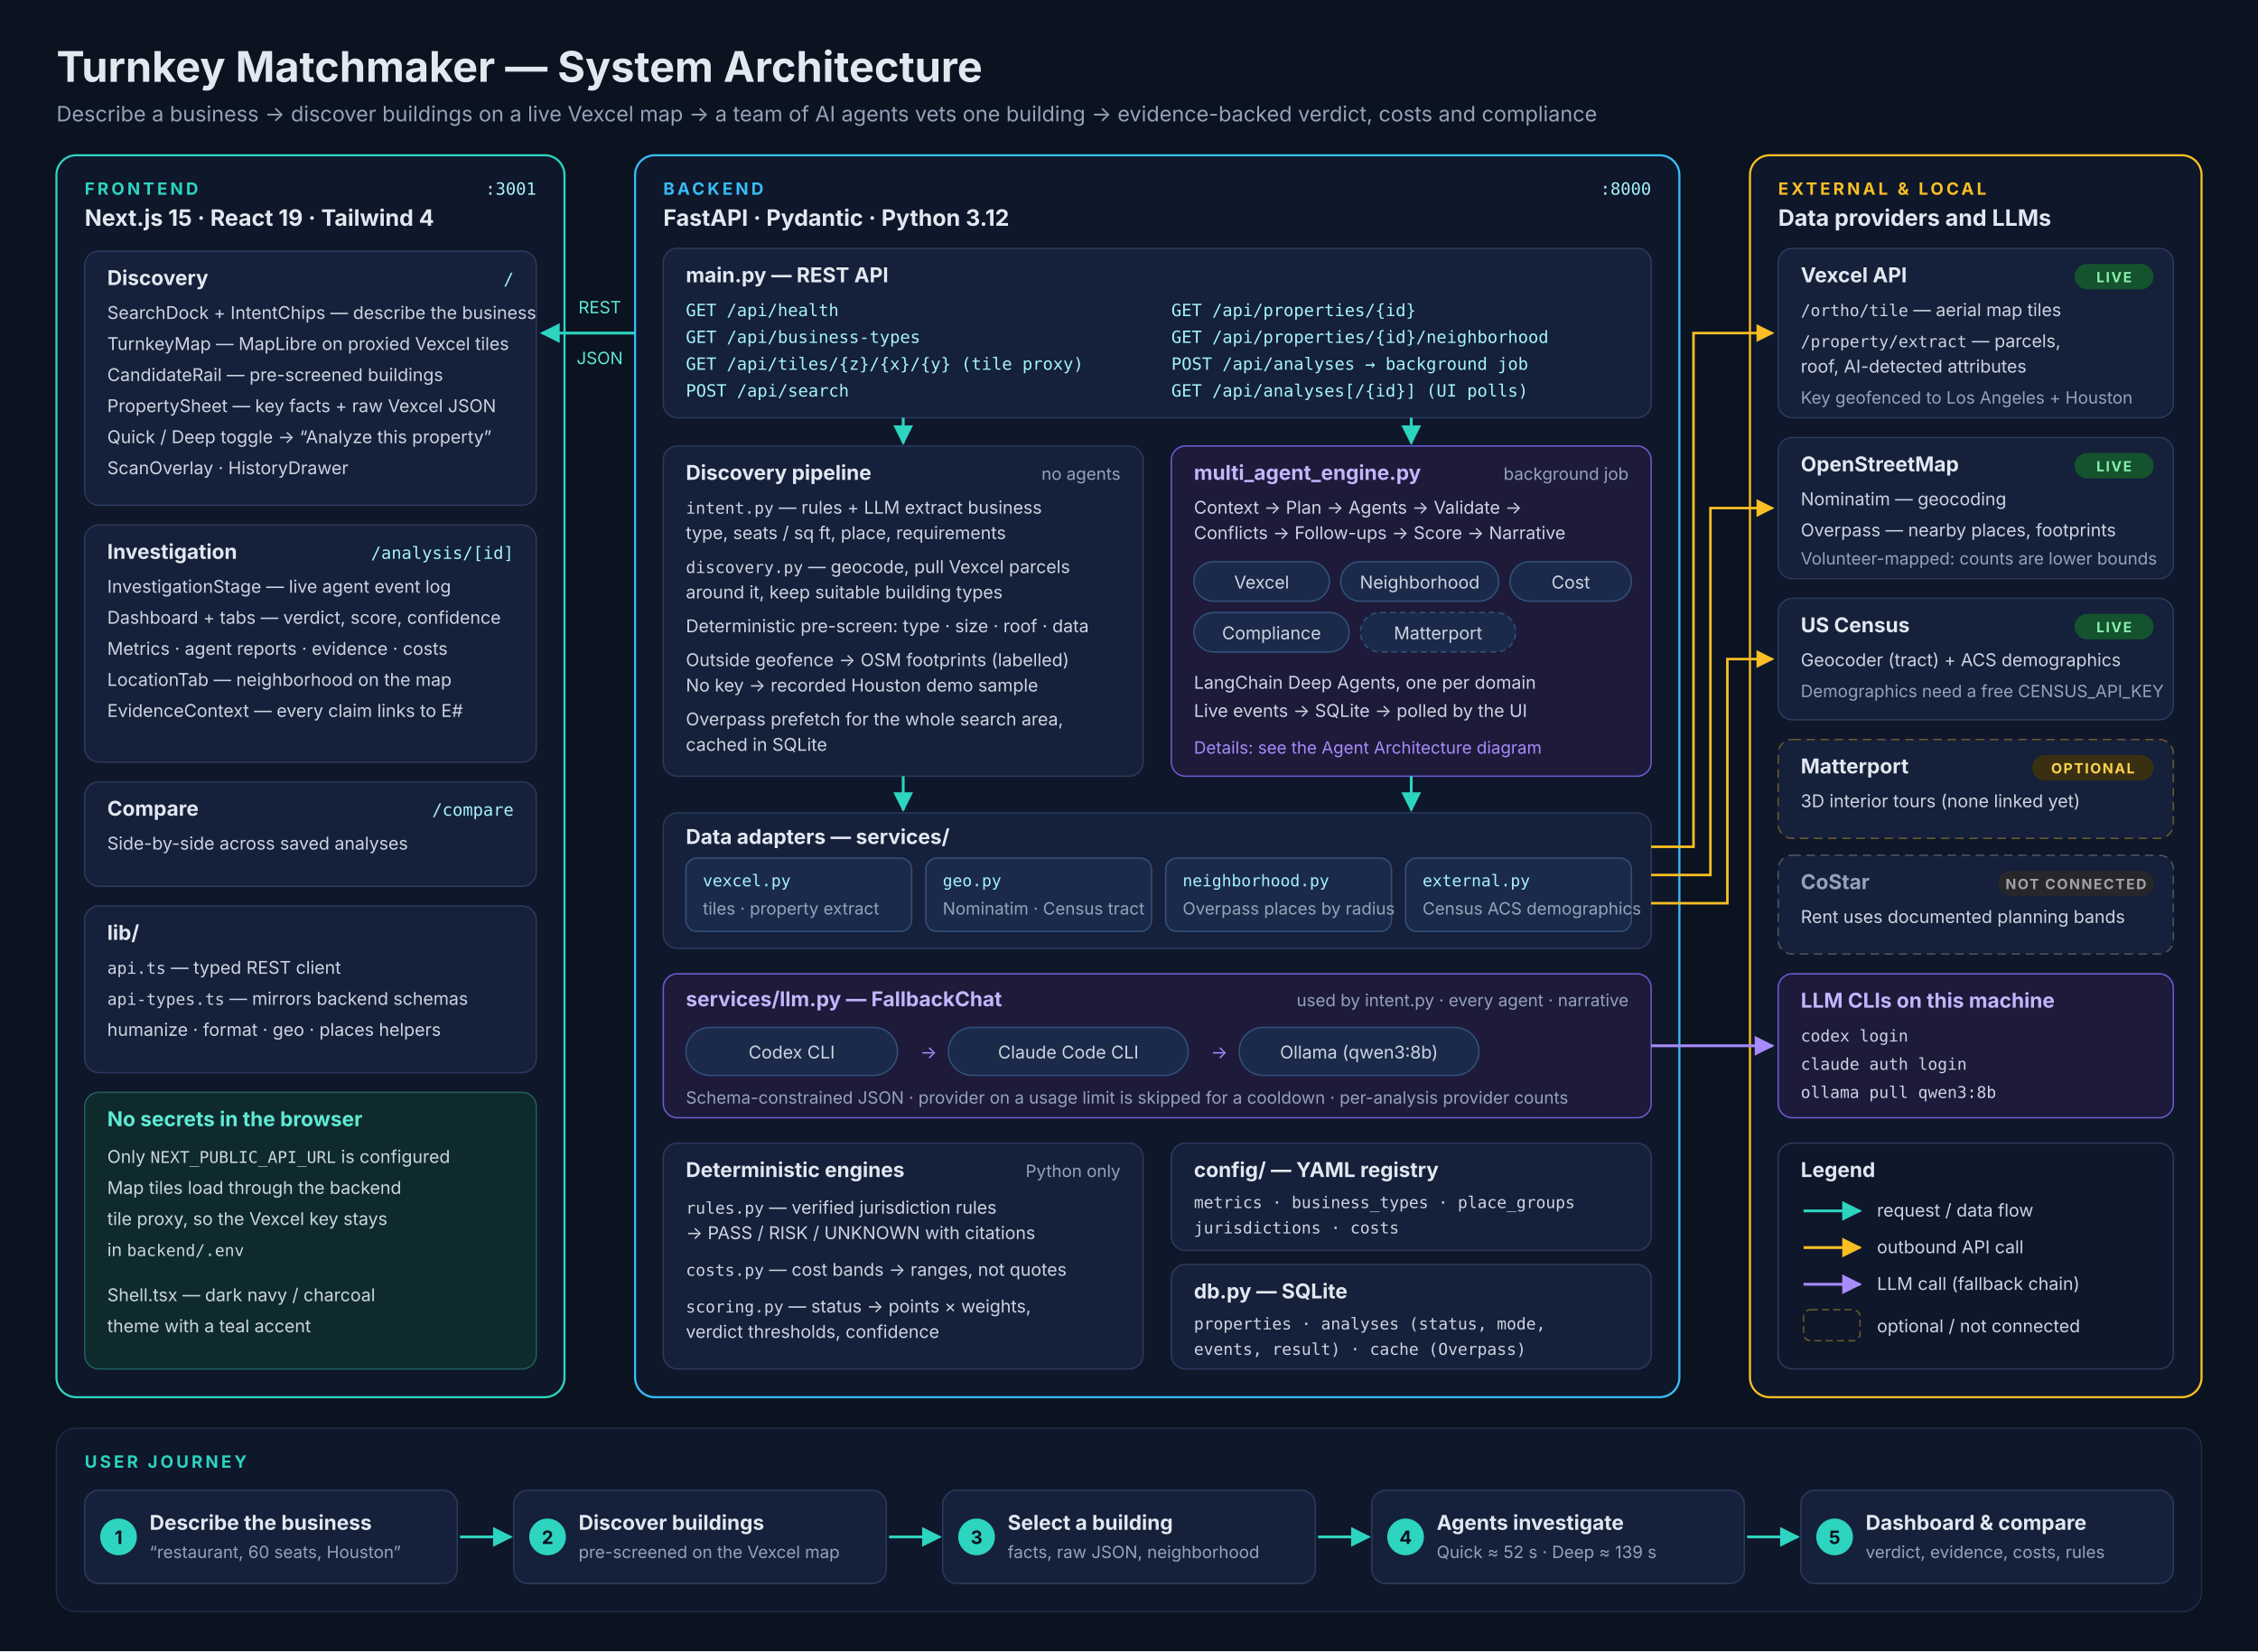
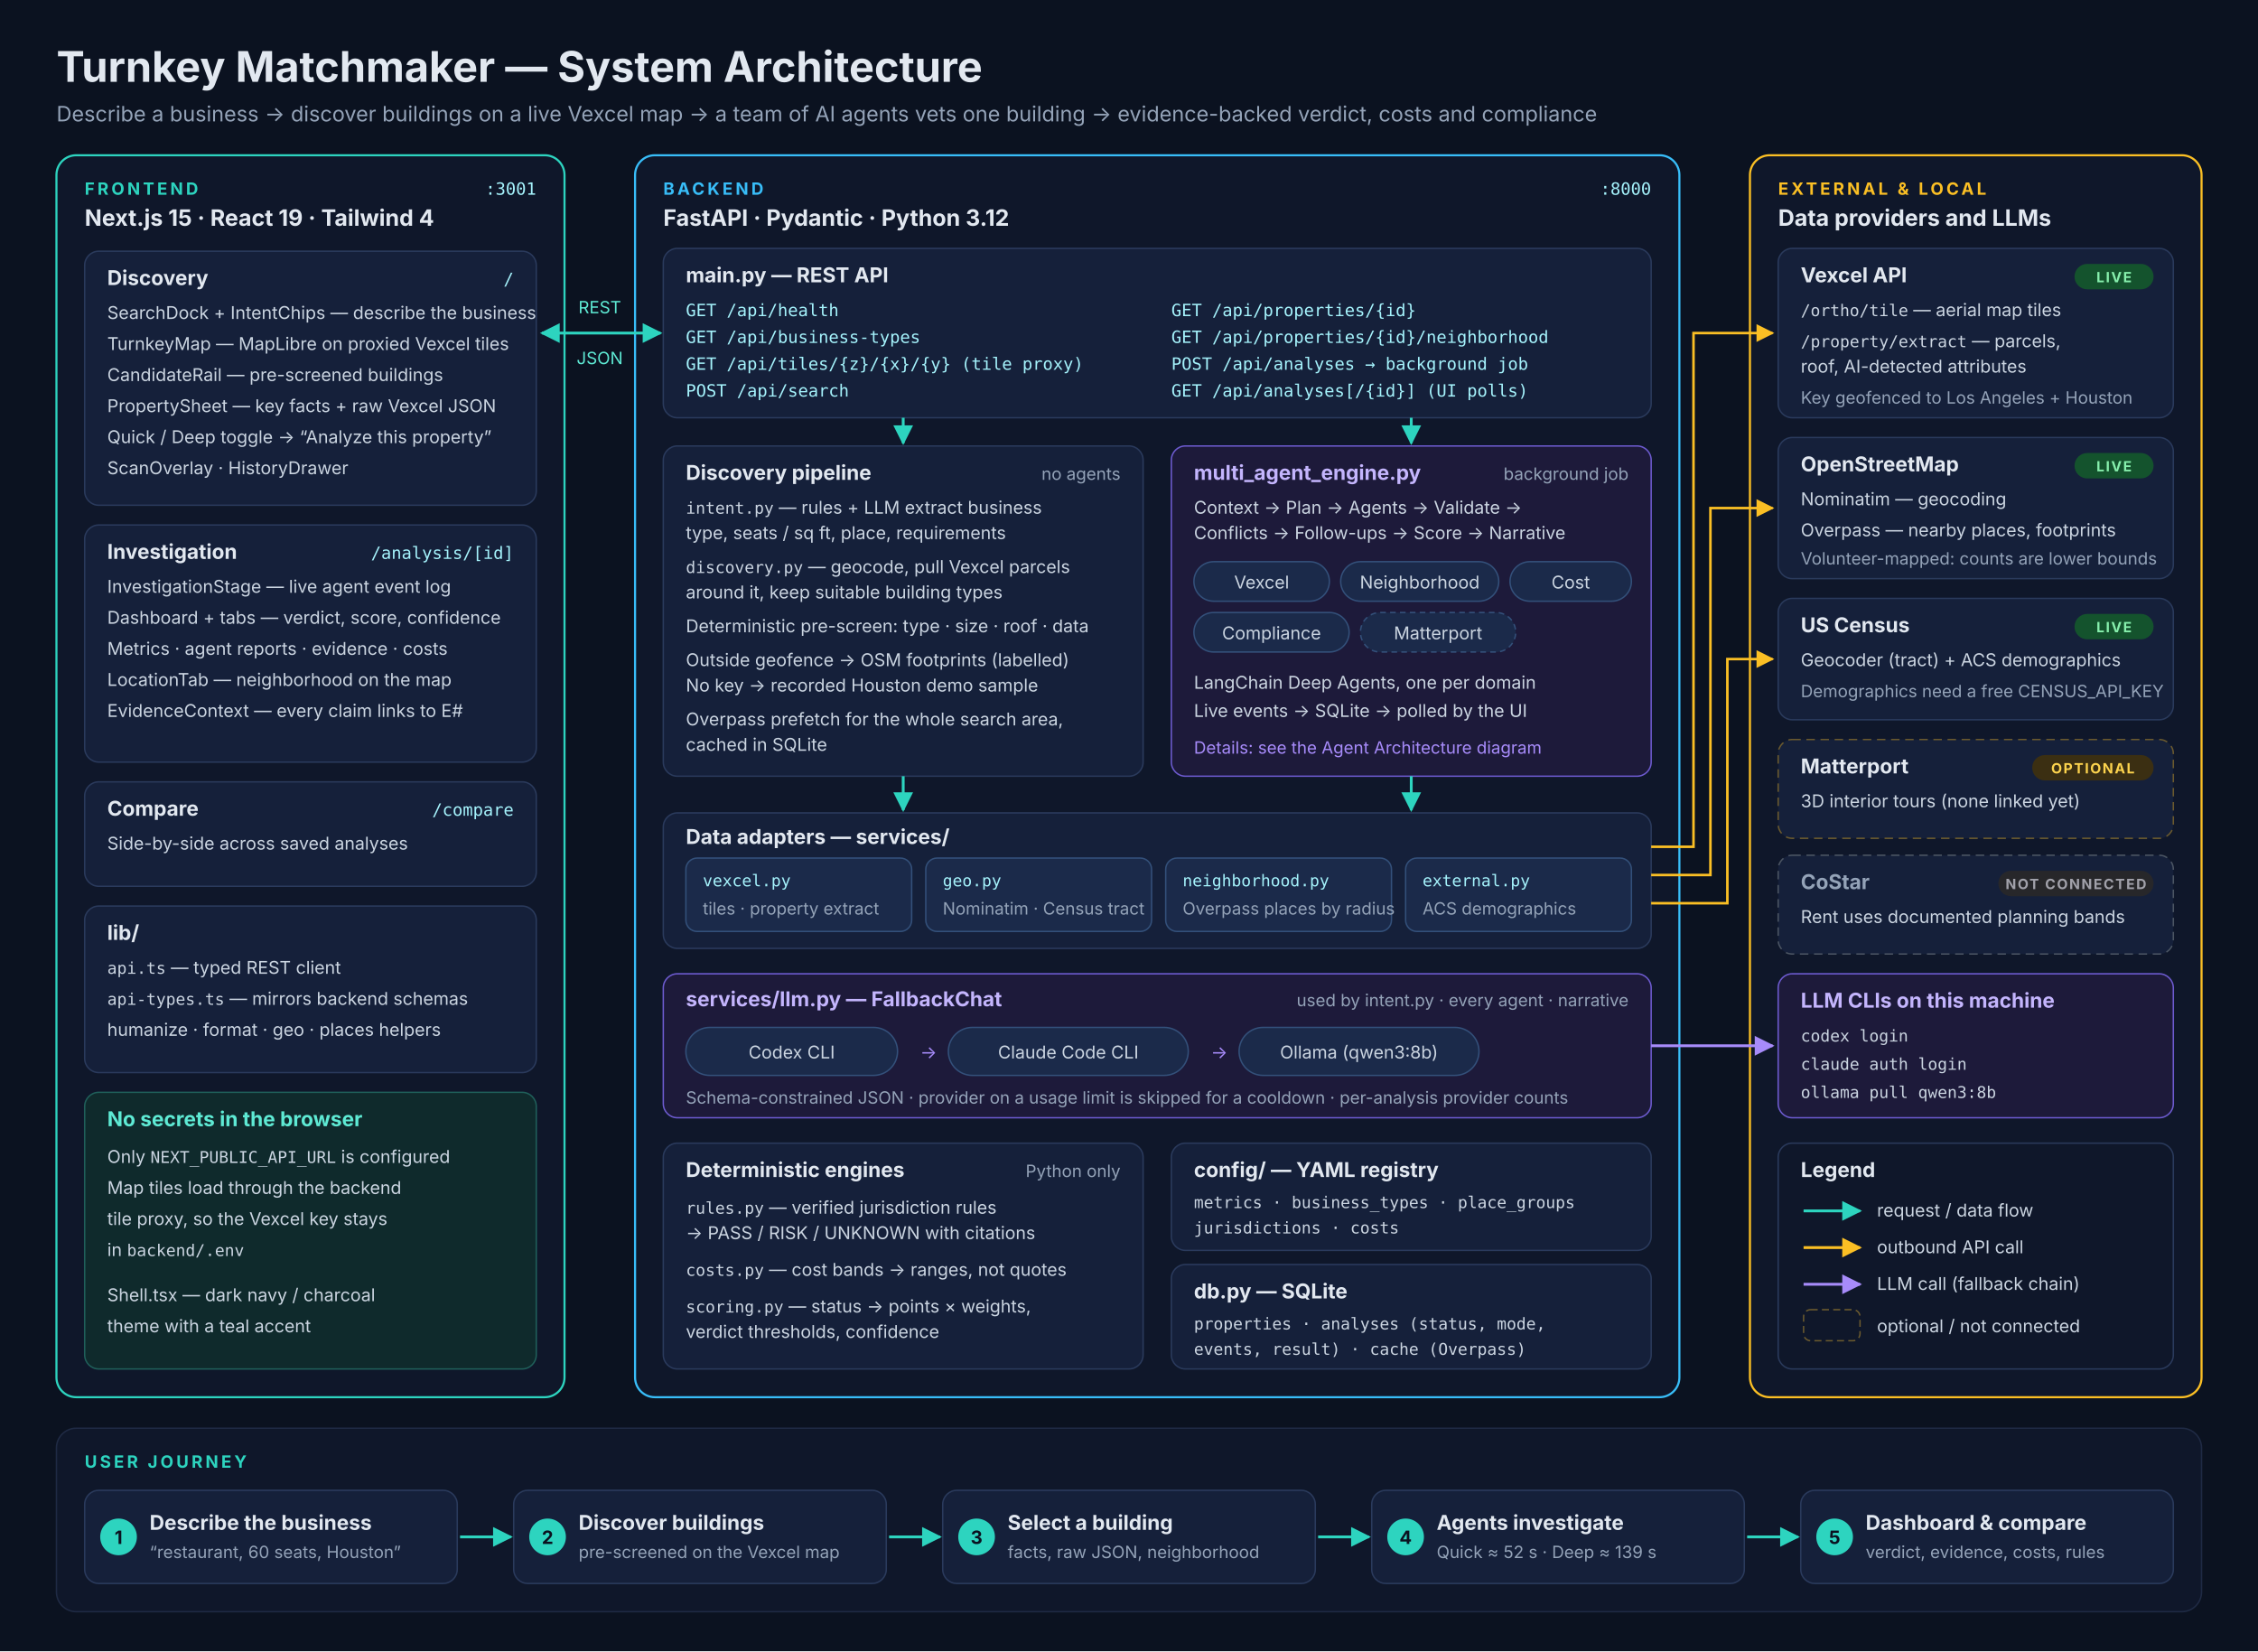
<svg xmlns="http://www.w3.org/2000/svg" width="1600" height="1170" viewBox="0 0 1600 1170">
  <defs>
    <marker id="arr" viewBox="0 0 10 10" refX="9" refY="5" markerWidth="7" markerHeight="7" orient="auto-start-reverse">
      <path d="M0,0 L10,5 L0,10 z" fill="#2dd4bf" />
    </marker>
    <marker id="arrA" viewBox="0 0 10 10" refX="9" refY="5" markerWidth="7" markerHeight="7" orient="auto-start-reverse">
      <path d="M0,0 L10,5 L0,10 z" fill="#fbbf24" />
    </marker>
    <marker id="arrV" viewBox="0 0 10 10" refX="9" refY="5" markerWidth="7" markerHeight="7" orient="auto-start-reverse">
      <path d="M0,0 L10,5 L0,10 z" fill="#a78bfa" />
    </marker>
    <style>
      text { font-family: Inter, -apple-system, "Helvetica Neue", Helvetica, Arial, sans-serif; fill: #e2e8f0; }
      .h1 { font-size: 30px; font-weight: 700; }
      .sub { font-size: 15px; fill: #94a3b8; }
      .kick { font-size: 12px; font-weight: 700; letter-spacing: 2px; }
      .ph { font-size: 16px; font-weight: 700; }
      .bh { font-size: 14.5px; font-weight: 650; }
      .tx { font-size: 12.5px; fill: #cbd5e1; }
      .mu { font-size: 12px; fill: #94a3b8; }
      .mono { font-family: "SF Mono", Menlo, Consolas, monospace; font-size: 12px; fill: #a5f3fc; }
      .monoS { font-family: "SF Mono", Menlo, Consolas, monospace; font-size: 11.5px; fill: #cbd5e1; }
      .badge { font-size: 10px; font-weight: 700; letter-spacing: 1px; }
      .panel { fill: #0f172a; stroke-width: 1.5; }
      .box { fill: #15203a; stroke: #2a3a5c; stroke-width: 1; }
      .chip { fill: #1b2a4a; stroke: #33507a; stroke-width: 1; }
      .flow { stroke: #2dd4bf; stroke-width: 2; fill: none; }
    </style>
  </defs>
  <rect width="1600" height="1170" fill="#0b1220" />
  <text x="40" y="58" class="h1">Turnkey Matchmaker — System Architecture</text>
  <text x="40" y="86" class="sub">Describe a business → discover buildings on a live Vexcel map → a team of AI agents vets one building → evidence-backed verdict, costs and compliance</text>
  <rect x="40" y="110" width="360" height="880" rx="14" class="panel" stroke="#2dd4bf" />
  <text x="60" y="138" class="kick" style="fill:#2dd4bf">FRONTEND</text>
  <text x="60" y="160" class="ph">Next.js 15 · React 19 · Tailwind 4</text>
  <text x="380" y="138" class="mono" text-anchor="end">:3001</text>
  <rect x="60" y="178" width="320" height="180" rx="10" class="box" />
  <text x="76" y="202" class="bh">Discovery</text>
  <text x="364" y="202" class="mono" text-anchor="end">/</text>
  <text x="76" y="226" class="tx">SearchDock + IntentChips — describe the business</text>
  <text x="76" y="248" class="tx">TurnkeyMap — MapLibre on proxied Vexcel tiles</text>
  <text x="76" y="270" class="tx">CandidateRail — pre-screened buildings</text>
  <text x="76" y="292" class="tx">PropertySheet — key facts + raw Vexcel JSON</text>
  <text x="76" y="314" class="tx">Quick / Deep toggle → “Analyze this property”</text>
  <text x="76" y="336" class="tx">ScanOverlay · HistoryDrawer</text>
  <rect x="60" y="372" width="320" height="168" rx="10" class="box" />
  <text x="76" y="396" class="bh">Investigation</text>
  <text x="364" y="396" class="mono" text-anchor="end">/analysis/[id]</text>
  <text x="76" y="420" class="tx">InvestigationStage — live agent event log</text>
  <text x="76" y="442" class="tx">Dashboard + tabs — verdict, score, confidence</text>
  <text x="76" y="464" class="tx">Metrics · agent reports · evidence · costs</text>
  <text x="76" y="486" class="tx">LocationTab — neighborhood on the map</text>
  <text x="76" y="508" class="tx">EvidenceContext — every claim links to E#</text>
  <rect x="60" y="554" width="320" height="74" rx="10" class="box" />
  <text x="76" y="578" class="bh">Compare</text>
  <text x="364" y="578" class="mono" text-anchor="end">/compare</text>
  <text x="76" y="602" class="tx">Side-by-side across saved analyses</text>
  <rect x="60" y="642" width="320" height="118" rx="10" class="box" />
  <text x="76" y="666" class="bh">lib/</text>
  <text x="76" y="690" class="tx">
    <tspan class="monoS">api.ts</tspan> — typed REST client</text>
  <text x="76" y="712" class="tx">
    <tspan class="monoS">api-types.ts</tspan> — mirrors backend schemas</text>
  <text x="76" y="734" class="tx">humanize · format · geo · places helpers</text>
  <rect x="60" y="774" width="320" height="196" rx="10" fill="#0f2a2c" stroke="#1f5f5a" />
  <text x="76" y="798" class="bh" style="fill:#5eead4">No secrets in the browser</text>
  <text x="76" y="824" class="tx">Only <tspan class="monoS">NEXT_PUBLIC_API_URL</tspan> is configured</text>
  <text x="76" y="846" class="tx">Map tiles load through the backend</text>
  <text x="76" y="868" class="tx">tile proxy, so the Vexcel key stays</text>
  <text x="76" y="890" class="tx">in <tspan class="monoS">backend/.env</tspan>
  </text>
  <text x="76" y="922" class="tx">Shell.tsx — dark navy / charcoal</text>
  <text x="76" y="944" class="tx">theme with a teal accent</text>
-   <line x1="384" y1="236" x2="466" y2="236" class="flow" marker-start="url(#arr)" marker-end="url(#arr)" />
-   <text x="425" y="222" class="mu" text-anchor="middle" style="fill:#5eead4">REST</text>
-   <text x="425" y="258" class="mu" text-anchor="middle" style="fill:#5eead4">JSON</text>
  <rect x="450" y="110" width="740" height="880" rx="14" class="panel" stroke="#38bdf8" />
  <text x="470" y="138" class="kick" style="fill:#38bdf8">BACKEND</text>
  <text x="470" y="160" class="ph">FastAPI · Pydantic · Python 3.12</text>
  <text x="1170" y="138" class="mono" text-anchor="end">:8000</text>
  <rect x="470" y="176" width="700" height="120" rx="10" class="box" />
  <text x="486" y="200" class="bh">main.py — REST API</text>
  <text x="486" y="224" class="mono">GET  /api/health</text>
  <text x="486" y="243" class="mono">GET  /api/business-types</text>
  <text x="486" y="262" class="mono">GET  /api/tiles/{z}/{x}/{y}  (tile proxy)</text>
  <text x="486" y="281" class="mono">POST /api/search</text>
  <text x="830" y="224" class="mono">GET  /api/properties/{id}</text>
  <text x="830" y="243" class="mono">GET  /api/properties/{id}/neighborhood</text>
  <text x="830" y="262" class="mono">POST /api/analyses  → background job</text>
  <text x="830" y="281" class="mono">GET  /api/analyses[/{id}]  (UI polls)</text>
+   <line x1="384" y1="236" x2="468" y2="236" class="flow" marker-start="url(#arr)" marker-end="url(#arr)" />
+   <text x="425" y="222" class="mu" text-anchor="middle" style="fill:#5eead4">REST</text>
+   <text x="425" y="258" class="mu" text-anchor="middle" style="fill:#5eead4">JSON</text>
  <line x1="640" y1="296" x2="640" y2="314" class="flow" marker-end="url(#arr)" />
  <line x1="1000" y1="296" x2="1000" y2="314" class="flow" marker-end="url(#arr)" />
  <rect x="470" y="316" width="340" height="234" rx="10" class="box" />
  <text x="486" y="340" class="bh">Discovery pipeline</text>
  <text x="794" y="340" class="mu" text-anchor="end">no agents</text>
  <text x="486" y="364" class="tx">
    <tspan class="monoS">intent.py</tspan> — rules + LLM extract business</text>
  <text x="486" y="382" class="tx">type, seats / sq ft, place, requirements</text>
  <text x="486" y="406" class="tx">
    <tspan class="monoS">discovery.py</tspan> — geocode, pull Vexcel parcels</text>
  <text x="486" y="424" class="tx">around it, keep suitable building types</text>
  <text x="486" y="448" class="tx">Deterministic pre-screen: type · size · roof · data</text>
  <text x="486" y="472" class="tx">Outside geofence → OSM footprints (labelled)</text>
  <text x="486" y="490" class="tx">No key → recorded Houston demo sample</text>
  <text x="486" y="514" class="tx">Overpass prefetch for the whole search area,</text>
  <text x="486" y="532" class="tx">cached in SQLite</text>
  <rect x="830" y="316" width="340" height="234" rx="10" fill="#1d1a3a" stroke="#6d5bd0" />
  <text x="846" y="340" class="bh" style="fill:#c4b5fd">multi_agent_engine.py</text>
  <text x="1154" y="340" class="mu" text-anchor="end">background job</text>
  <text x="846" y="364" class="tx">Context → Plan → Agents → Validate →</text>
  <text x="846" y="382" class="tx">Conflicts → Follow-ups → Score → Narrative</text>
  <rect x="846" y="398" width="96" height="28" rx="14" class="chip" />
  <text x="894" y="417" class="tx" text-anchor="middle">Vexcel</text>
  <rect x="950" y="398" width="112" height="28" rx="14" class="chip" />
  <text x="1006" y="417" class="tx" text-anchor="middle">Neighborhood</text>
  <rect x="1070" y="398" width="86" height="28" rx="14" class="chip" />
  <text x="1113" y="417" class="tx" text-anchor="middle">Cost</text>
  <rect x="846" y="434" width="110" height="28" rx="14" class="chip" />
  <text x="901" y="453" class="tx" text-anchor="middle">Compliance</text>
  <rect x="964" y="434" width="110" height="28" rx="14" class="chip" stroke-dasharray="4 3" />
  <text x="1019" y="453" class="tx" text-anchor="middle">Matterport</text>
  <text x="846" y="488" class="tx">LangChain Deep Agents, one per domain</text>
  <text x="846" y="508" class="tx">Live events → SQLite → polled by the UI</text>
  <text x="846" y="534" class="mu" style="fill:#a78bfa">Details: see the Agent Architecture diagram</text>
  <line x1="640" y1="550" x2="640" y2="574" class="flow" marker-end="url(#arr)" />
  <line x1="1000" y1="550" x2="1000" y2="574" class="flow" marker-end="url(#arr)" />
  <rect x="470" y="576" width="700" height="96" rx="10" class="box" />
  <text x="486" y="598" class="bh">Data adapters — services/</text>
  <rect x="486" y="608" width="160" height="52" rx="8" class="chip" />
  <text x="498" y="628" class="monoS" style="fill:#a5f3fc">vexcel.py</text>
  <text x="498" y="648" class="mu">tiles · property extract</text>
  <rect x="656" y="608" width="160" height="52" rx="8" class="chip" />
  <text x="668" y="628" class="monoS" style="fill:#a5f3fc">geo.py</text>
  <text x="668" y="648" class="mu">Nominatim · Census tract</text>
  <rect x="826" y="608" width="160" height="52" rx="8" class="chip" />
  <text x="838" y="628" class="monoS" style="fill:#a5f3fc">neighborhood.py</text>
  <text x="838" y="648" class="mu">Overpass places by radius</text>
  <rect x="996" y="608" width="160" height="52" rx="8" class="chip" />
  <text x="1008" y="628" class="monoS" style="fill:#a5f3fc">external.py</text>
-   <text x="1008" y="648" class="mu">Census ACS demographics</text>
+   <text x="1008" y="648" class="mu">ACS demographics</text>
  <rect x="470" y="690" width="700" height="102" rx="10" fill="#1d1a3a" stroke="#6d5bd0" />
  <text x="486" y="713" class="bh" style="fill:#c4b5fd">services/llm.py — FallbackChat</text>
  <text x="1154" y="713" class="mu" text-anchor="end">used by intent.py · every agent · narrative</text>
  <rect x="486" y="728" width="150" height="34" rx="17" class="chip" />
  <text x="561" y="750" class="tx" text-anchor="middle">Codex CLI</text>
  <text x="652" y="750" class="tx" style="fill:#a78bfa">→</text>
  <rect x="672" y="728" width="170" height="34" rx="17" class="chip" />
  <text x="757" y="750" class="tx" text-anchor="middle">Claude Code CLI</text>
  <text x="858" y="750" class="tx" style="fill:#a78bfa">→</text>
  <rect x="878" y="728" width="170" height="34" rx="17" class="chip" />
  <text x="963" y="750" class="tx" text-anchor="middle">Ollama (qwen3:8b)</text>
  <text x="486" y="782" class="mu">Schema-constrained JSON · provider on a usage limit is skipped for a cooldown · per-analysis provider counts</text>
  <rect x="470" y="810" width="340" height="160" rx="10" class="box" />
  <text x="486" y="834" class="bh">Deterministic engines</text>
  <text x="794" y="834" class="mu" text-anchor="end">Python only</text>
  <text x="486" y="860" class="tx">
    <tspan class="monoS">rules.py</tspan> — verified jurisdiction rules</text>
  <text x="486" y="878" class="tx">→ PASS / RISK / UNKNOWN with citations</text>
  <text x="486" y="904" class="tx">
    <tspan class="monoS">costs.py</tspan> — cost bands → ranges, not quotes</text>
  <text x="486" y="930" class="tx">
    <tspan class="monoS">scoring.py</tspan> — status → points × weights,</text>
  <text x="486" y="948" class="tx">verdict thresholds, confidence</text>
  <rect x="830" y="810" width="340" height="76" rx="10" class="box" />
  <text x="846" y="834" class="bh">config/ — YAML registry</text>
  <text x="846" y="856" class="monoS">metrics · business_types · place_groups</text>
  <text x="846" y="874" class="monoS">jurisdictions · costs</text>
  <rect x="830" y="896" width="340" height="74" rx="10" class="box" />
  <text x="846" y="920" class="bh">db.py — SQLite</text>
  <text x="846" y="942" class="monoS">properties · analyses (status, mode,</text>
  <text x="846" y="960" class="monoS">events, result) · cache (Overpass)</text>
  <rect x="1240" y="110" width="320" height="880" rx="14" class="panel" stroke="#fbbf24" />
  <text x="1260" y="138" class="kick" style="fill:#fbbf24">EXTERNAL &amp; LOCAL</text>
  <text x="1260" y="160" class="ph">Data providers and LLMs</text>
  <rect x="1260" y="176" width="280" height="120" rx="10" class="box" stroke="#a37a1c" />
  <text x="1276" y="200" class="bh">Vexcel API</text>
  <rect x="1470" y="187" width="56" height="18" rx="9" fill="#14532d" />
  <text x="1498" y="200" class="badge" text-anchor="middle" style="fill:#86efac">LIVE</text>
  <text x="1276" y="224" class="tx">
    <tspan class="monoS">/ortho/tile</tspan> — aerial map tiles</text>
  <text x="1276" y="246" class="tx">
    <tspan class="monoS">/property/extract</tspan> — parcels,</text>
  <text x="1276" y="264" class="tx">roof, AI-detected attributes</text>
  <text x="1276" y="286" class="mu">Key geofenced to Los Angeles + Houston</text>
  <rect x="1260" y="310" width="280" height="100" rx="10" class="box" stroke="#a37a1c" />
  <text x="1276" y="334" class="bh">OpenStreetMap</text>
  <rect x="1470" y="321" width="56" height="18" rx="9" fill="#14532d" />
  <text x="1498" y="334" class="badge" text-anchor="middle" style="fill:#86efac">LIVE</text>
  <text x="1276" y="358" class="tx">Nominatim — geocoding</text>
  <text x="1276" y="380" class="tx">Overpass — nearby places, footprints</text>
  <text x="1276" y="400" class="mu">Volunteer-mapped: counts are lower bounds</text>
  <rect x="1260" y="424" width="280" height="86" rx="10" class="box" stroke="#a37a1c" />
  <text x="1276" y="448" class="bh">US Census</text>
  <rect x="1470" y="435" width="56" height="18" rx="9" fill="#14532d" />
  <text x="1498" y="448" class="badge" text-anchor="middle" style="fill:#86efac">LIVE</text>
  <text x="1276" y="472" class="tx">Geocoder (tract) + ACS demographics</text>
  <text x="1276" y="494" class="mu">Demographics need a free CENSUS_API_KEY</text>
  <rect x="1260" y="524" width="280" height="70" rx="10" fill="#15203a" stroke="#6b5a2e" stroke-dasharray="6 4" />
  <text x="1276" y="548" class="bh">Matterport</text>
  <rect x="1440" y="535" width="86" height="18" rx="9" fill="#3b2f12" />
  <text x="1483" y="548" class="badge" text-anchor="middle" style="fill:#fcd34d">OPTIONAL</text>
  <text x="1276" y="572" class="tx">3D interior tours (none linked yet)</text>
  <rect x="1260" y="606" width="280" height="70" rx="10" fill="#15203a" stroke="#4b5563" stroke-dasharray="6 4" />
  <text x="1276" y="630" class="bh" style="fill:#94a3b8">CoStar</text>
  <rect x="1416" y="617" width="110" height="18" rx="9" fill="#27272a" />
  <text x="1471" y="630" class="badge" text-anchor="middle" style="fill:#a1a1aa">NOT CONNECTED</text>
  <text x="1276" y="654" class="tx">Rent uses documented planning bands</text>
  <rect x="1260" y="690" width="280" height="102" rx="10" fill="#1d1a3a" stroke="#6d5bd0" />
  <text x="1276" y="714" class="bh" style="fill:#c4b5fd">LLM CLIs on this machine</text>
  <text x="1276" y="738" class="monoS">codex login</text>
  <text x="1276" y="758" class="monoS">claude auth login</text>
  <text x="1276" y="778" class="monoS">ollama pull qwen3:8b</text>
  <rect x="1260" y="810" width="280" height="160" rx="10" fill="none" stroke="#2a3a5c" />
  <text x="1276" y="834" class="bh">Legend</text>
  <line x1="1278" y1="858" x2="1318" y2="858" class="flow" marker-end="url(#arr)" />
  <text x="1330" y="862" class="tx">request / data flow</text>
  <line x1="1278" y1="884" x2="1318" y2="884" stroke="#fbbf24" stroke-width="2" marker-end="url(#arrA)" />
  <text x="1330" y="888" class="tx">outbound API call</text>
  <line x1="1278" y1="910" x2="1318" y2="910" stroke="#a78bfa" stroke-width="2" marker-end="url(#arrV)" />
  <text x="1330" y="914" class="tx">LLM call (fallback chain)</text>
  <rect x="1278" y="928" width="40" height="22" rx="5" fill="none" stroke="#6b5a2e" stroke-dasharray="5 3" />
  <text x="1330" y="944" class="tx">optional / not connected</text>
  <path d="M1170 600 H1200 V236 H1256" stroke="#fbbf24" stroke-width="1.8" fill="none" marker-end="url(#arrA)" />
  <path d="M1170 620 H1212 V360 H1256" stroke="#fbbf24" stroke-width="1.8" fill="none" marker-end="url(#arrA)" />
  <path d="M1170 640 H1224 V467 H1256" stroke="#fbbf24" stroke-width="1.8" fill="none" marker-end="url(#arrA)" />
  <line x1="1170" y1="741" x2="1256" y2="741" stroke="#a78bfa" stroke-width="2" marker-end="url(#arrV)" />
  <rect x="40" y="1012" width="1520" height="130" rx="14" fill="#0f172a" stroke="#1f2a44" />
  <text x="60" y="1040" class="kick" style="fill:#2dd4bf">USER JOURNEY</text>
  <g>
    <rect x="60" y="1056" width="264" height="66" rx="10" class="box" />
    <circle cx="84" cy="1089" r="13" fill="#2dd4bf" />
    <text x="84" y="1094" text-anchor="middle" style="font-size:13px;font-weight:700;fill:#0b1220">1</text>
    <text x="106" y="1084" class="bh">Describe the business</text>
    <text x="106" y="1104" class="mu">“restaurant, 60 seats, Houston”</text>
    <line x1="326" y1="1089" x2="362" y2="1089" class="flow" marker-end="url(#arr)" />
    <rect x="364" y="1056" width="264" height="66" rx="10" class="box" />
    <circle cx="388" cy="1089" r="13" fill="#2dd4bf" />
    <text x="388" y="1094" text-anchor="middle" style="font-size:13px;font-weight:700;fill:#0b1220">2</text>
    <text x="410" y="1084" class="bh">Discover buildings</text>
    <text x="410" y="1104" class="mu">pre-screened on the Vexcel map</text>
    <line x1="630" y1="1089" x2="666" y2="1089" class="flow" marker-end="url(#arr)" />
    <rect x="668" y="1056" width="264" height="66" rx="10" class="box" />
    <circle cx="692" cy="1089" r="13" fill="#2dd4bf" />
    <text x="692" y="1094" text-anchor="middle" style="font-size:13px;font-weight:700;fill:#0b1220">3</text>
    <text x="714" y="1084" class="bh">Select a building</text>
    <text x="714" y="1104" class="mu">facts, raw JSON, neighborhood</text>
    <line x1="934" y1="1089" x2="970" y2="1089" class="flow" marker-end="url(#arr)" />
    <rect x="972" y="1056" width="264" height="66" rx="10" class="box" />
    <circle cx="996" cy="1089" r="13" fill="#2dd4bf" />
    <text x="996" y="1094" text-anchor="middle" style="font-size:13px;font-weight:700;fill:#0b1220">4</text>
    <text x="1018" y="1084" class="bh">Agents investigate</text>
    <text x="1018" y="1104" class="mu">Quick ≈ 52 s · Deep ≈ 139 s</text>
    <line x1="1238" y1="1089" x2="1274" y2="1089" class="flow" marker-end="url(#arr)" />
    <rect x="1276" y="1056" width="264" height="66" rx="10" class="box" />
    <circle cx="1300" cy="1089" r="13" fill="#2dd4bf" />
    <text x="1300" y="1094" text-anchor="middle" style="font-size:13px;font-weight:700;fill:#0b1220">5</text>
    <text x="1322" y="1084" class="bh">Dashboard &amp; compare</text>
    <text x="1322" y="1104" class="mu">verdict, evidence, costs, rules</text>
  </g>
</svg>
